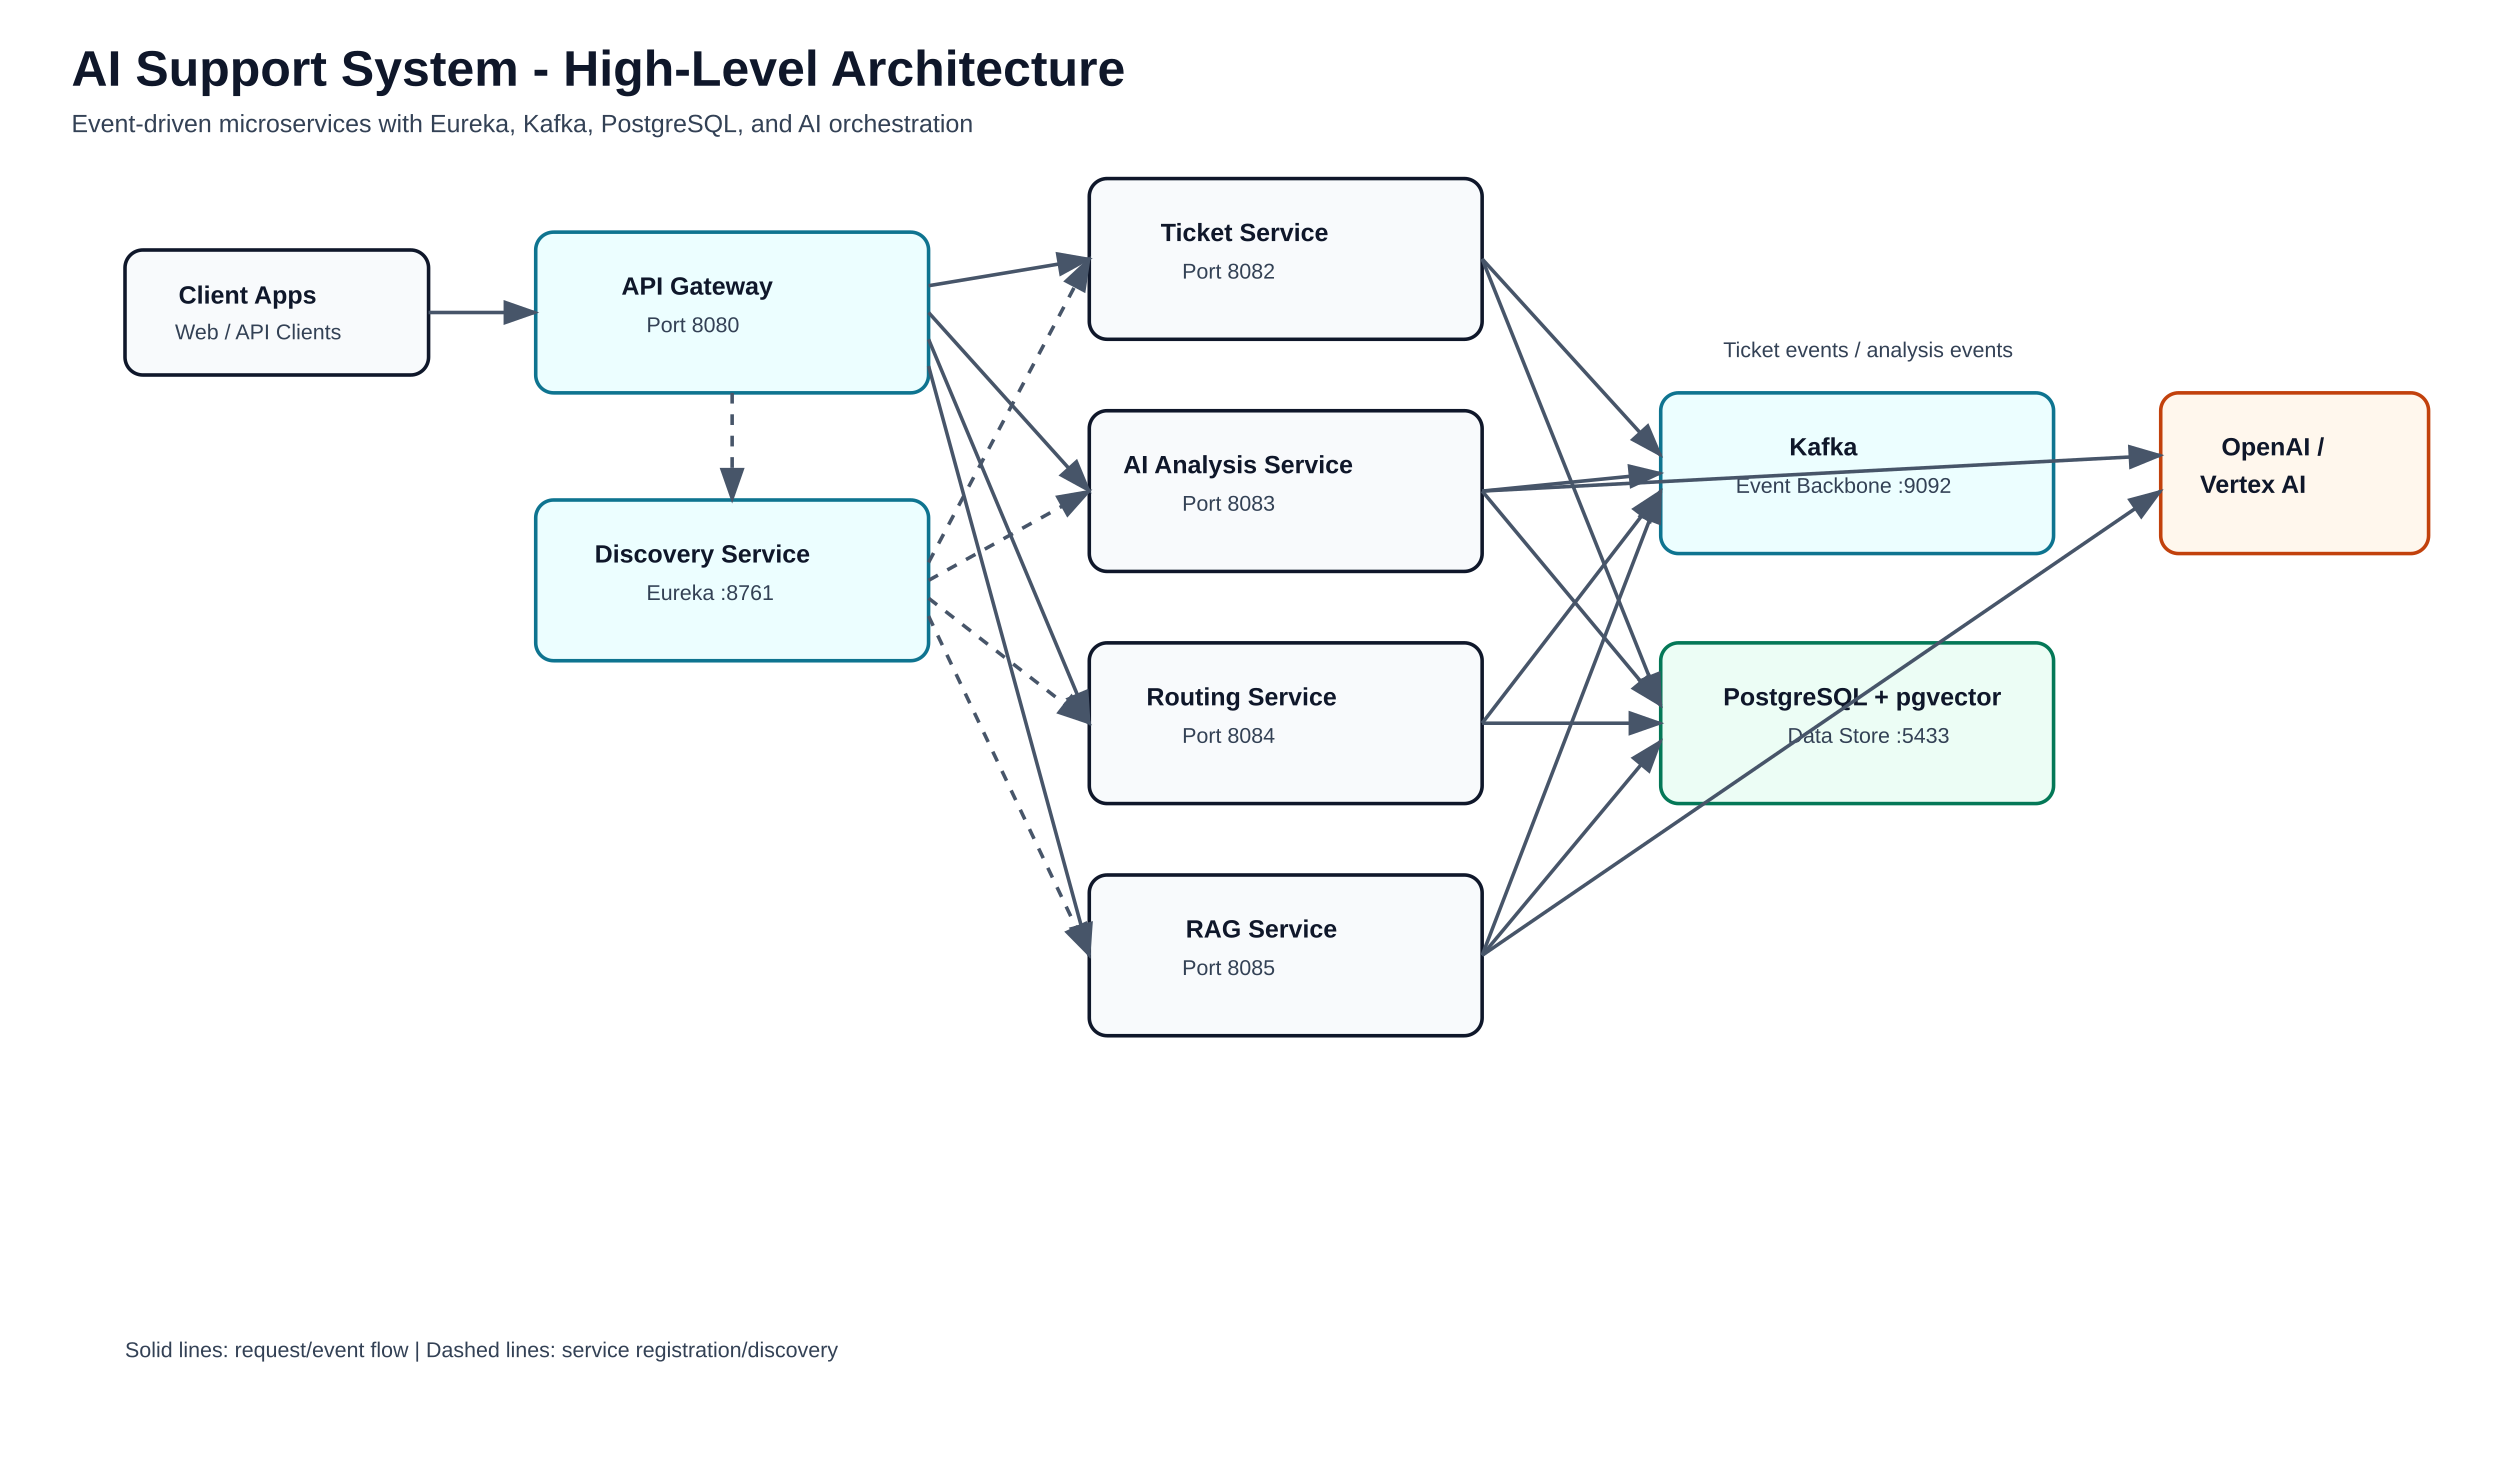
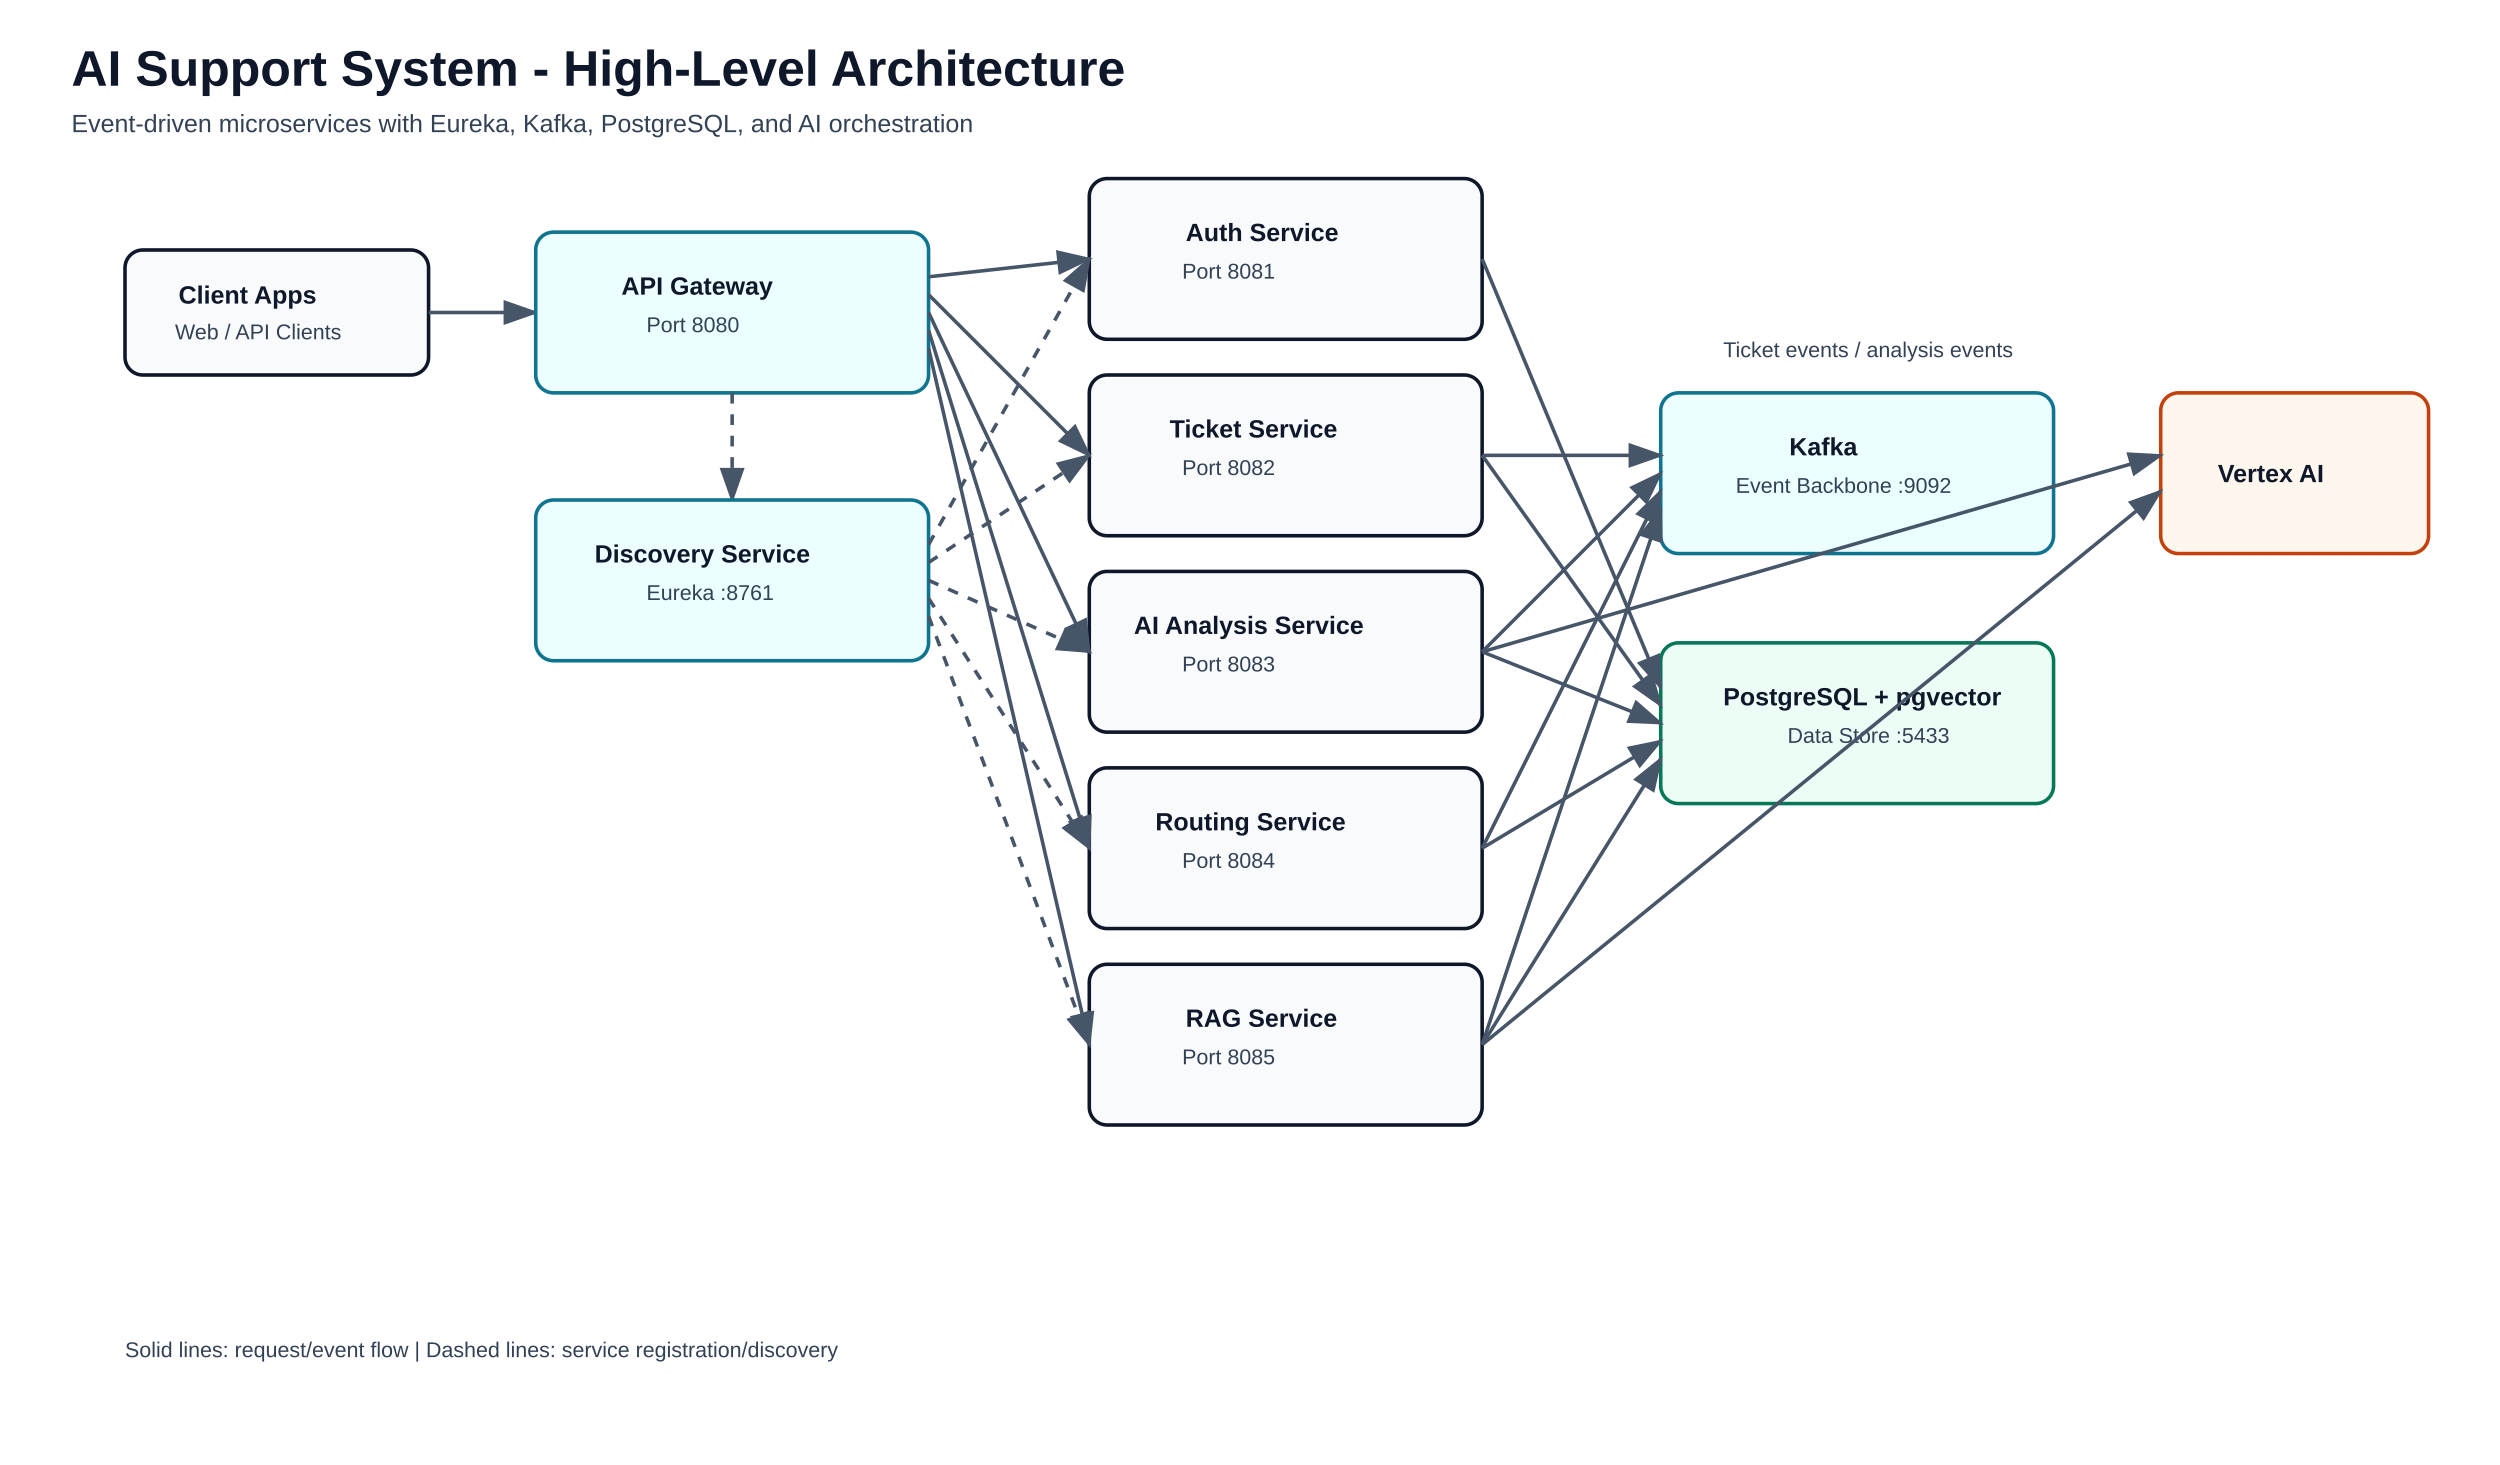
<svg xmlns="http://www.w3.org/2000/svg" width="1400" height="820" viewBox="0 0 1400 820" role="img" aria-label="AI Support System architecture diagram">
  <defs>
    <style>
      .title { font: 700 28px Arial, sans-serif; fill: #0f172a; }
      .subtitle { font: 400 14px Arial, sans-serif; fill: #334155; }
      .node { fill: #f8fafc; stroke: #0f172a; stroke-width: 2; rx: 10; }
      .infra { fill: #ecfeff; stroke: #0e7490; }
      .data { fill: #ecfdf5; stroke: #047857; }
      .external { fill: #fff7ed; stroke: #c2410c; }
      .label { font: 600 14px Arial, sans-serif; fill: #0f172a; }
      .small { font: 400 12px Arial, sans-serif; fill: #334155; }
      .arrow { stroke: #475569; stroke-width: 2; fill: none; marker-end: url(#arrowhead); }
      .dashed { stroke-dasharray: 6 6; }
    </style>
    <marker id="arrowhead" markerWidth="10" markerHeight="7" refX="9" refY="3.5" orient="auto">
      <polygon points="0 0, 10 3.5, 0 7" fill="#475569" />
    </marker>
  </defs>
  <text x="40" y="48" class="title">AI Support System - High-Level Architecture</text>
  <text x="40" y="74" class="subtitle">Event-driven microservices with Eureka, Kafka, PostgreSQL, and AI orchestration</text>
  <rect x="70" y="140" width="170" height="70" class="node" />
  <text x="100" y="170" class="label">Client Apps</text>
  <text x="98" y="190" class="small">Web / API Clients</text>
+   <line x1="240" y1="175" x2="300" y2="175" class="arrow" />
  <rect x="300" y="130" width="220" height="90" class="node infra" />
  <text x="348" y="165" class="label">API Gateway</text>
  <text x="362" y="186" class="small">Port 8080</text>
+   <line x1="410" y1="220" x2="410" y2="280" class="arrow dashed" />
  <rect x="300" y="280" width="220" height="90" class="node infra" />
  <text x="333" y="315" class="label">Discovery Service</text>
  <text x="362" y="336" class="small">Eureka :8761</text>
  <rect x="610" y="100" width="220" height="90" class="node" />
-   <text x="650" y="135" class="label">Ticket Service</text>
-   <text x="662" y="156" class="small">Port 8082</text>
-   <rect x="610" y="230" width="220" height="90" class="node" />
-   <text x="629" y="265" class="label">AI Analysis Service</text>
-   <text x="662" y="286" class="small">Port 8083</text>
-   <rect x="610" y="360" width="220" height="90" class="node" />
-   <text x="642" y="395" class="label">Routing Service</text>
-   <text x="662" y="416" class="small">Port 8084</text>
-   <rect x="610" y="490" width="220" height="90" class="node" />
-   <text x="664" y="525" class="label">RAG Service</text>
-   <text x="662" y="546" class="small">Port 8085</text>
+   <text x="664" y="135" class="label">Auth Service</text>
+   <text x="662" y="156" class="small">Port 8081</text>
+   <rect x="610" y="210" width="220" height="90" class="node" />
+   <text x="655" y="245" class="label">Ticket Service</text>
+   <text x="662" y="266" class="small">Port 8082</text>
+   <rect x="610" y="320" width="220" height="90" class="node" />
+   <text x="635" y="355" class="label">AI Analysis Service</text>
+   <text x="662" y="376" class="small">Port 8083</text>
+   <rect x="610" y="430" width="220" height="90" class="node" />
+   <text x="647" y="465" class="label">Routing Service</text>
+   <text x="662" y="486" class="small">Port 8084</text>
+   <rect x="610" y="540" width="220" height="90" class="node" />
+   <text x="664" y="575" class="label">RAG Service</text>
+   <text x="662" y="596" class="small">Port 8085</text>
  <rect x="930" y="220" width="220" height="90" class="node infra" />
  <text x="1002" y="255" class="label">Kafka</text>
  <text x="972" y="276" class="small">Event Backbone :9092</text>
+   <text x="965" y="200" class="small">Ticket events / analysis events</text>
  <rect x="930" y="360" width="220" height="90" class="node data" />
  <text x="965" y="395" class="label">PostgreSQL + pgvector</text>
  <text x="1001" y="416" class="small">Data Store :5433</text>
  <rect x="1210" y="220" width="150" height="90" class="node external" />
-   <text x="1244" y="255" class="label">OpenAI /</text>
-   <text x="1232" y="276" class="label">Vertex AI</text>
-   <line x1="240" y1="175" x2="300" y2="175" class="arrow" />
-   <line x1="520" y1="160" x2="610" y2="145" class="arrow" />
-   <line x1="520" y1="175" x2="610" y2="275" class="arrow" />
-   <line x1="520" y1="190" x2="610" y2="405" class="arrow" />
-   <line x1="520" y1="205" x2="610" y2="535" class="arrow" />
-   <line x1="410" y1="220" x2="410" y2="280" class="arrow dashed" />
-   <line x1="520" y1="315" x2="610" y2="145" class="arrow dashed" />
-   <line x1="520" y1="325" x2="610" y2="275" class="arrow dashed" />
-   <line x1="520" y1="335" x2="610" y2="405" class="arrow dashed" />
-   <line x1="520" y1="345" x2="610" y2="535" class="arrow dashed" />
-   <line x1="830" y1="145" x2="930" y2="255" class="arrow" />
-   <line x1="830" y1="275" x2="930" y2="265" class="arrow" />
-   <line x1="830" y1="405" x2="930" y2="275" class="arrow" />
-   <line x1="830" y1="535" x2="930" y2="275" class="arrow" />
-   <line x1="830" y1="145" x2="930" y2="395" class="arrow" />
-   <line x1="830" y1="275" x2="930" y2="395" class="arrow" />
-   <line x1="830" y1="405" x2="930" y2="405" class="arrow" />
-   <line x1="830" y1="535" x2="930" y2="415" class="arrow" />
-   <line x1="830" y1="275" x2="1210" y2="255" class="arrow" />
-   <line x1="830" y1="535" x2="1210" y2="275" class="arrow" />
-   <text x="965" y="200" class="small">Ticket events / analysis events</text>
+   <text x="1242" y="270" class="label">Vertex AI</text>
+   <line x1="520" y1="155" x2="610" y2="145" class="arrow" />
+   <line x1="520" y1="165" x2="610" y2="255" class="arrow" />
+   <line x1="520" y1="175" x2="610" y2="365" class="arrow" />
+   <line x1="520" y1="185" x2="610" y2="475" class="arrow" />
+   <line x1="520" y1="195" x2="610" y2="585" class="arrow" />
+   <line x1="520" y1="305" x2="610" y2="145" class="arrow dashed" />
+   <line x1="520" y1="315" x2="610" y2="255" class="arrow dashed" />
+   <line x1="520" y1="325" x2="610" y2="365" class="arrow dashed" />
+   <line x1="520" y1="335" x2="610" y2="475" class="arrow dashed" />
+   <line x1="520" y1="345" x2="610" y2="585" class="arrow dashed" />
+   <line x1="830" y1="255" x2="930" y2="255" class="arrow" />
+   <line x1="830" y1="365" x2="930" y2="265" class="arrow" />
+   <line x1="830" y1="475" x2="930" y2="275" class="arrow" />
+   <line x1="830" y1="585" x2="930" y2="285" class="arrow" />
+   <line x1="830" y1="145" x2="930" y2="385" class="arrow" />
+   <line x1="830" y1="255" x2="930" y2="395" class="arrow" />
+   <line x1="830" y1="365" x2="930" y2="405" class="arrow" />
+   <line x1="830" y1="475" x2="930" y2="415" class="arrow" />
+   <line x1="830" y1="585" x2="930" y2="425" class="arrow" />
+   <line x1="830" y1="365" x2="1210" y2="255" class="arrow" />
+   <line x1="830" y1="585" x2="1210" y2="275" class="arrow" />
  <text x="70" y="760" class="small">Solid lines: request/event flow  |  Dashed lines: service registration/discovery</text>
</svg>
